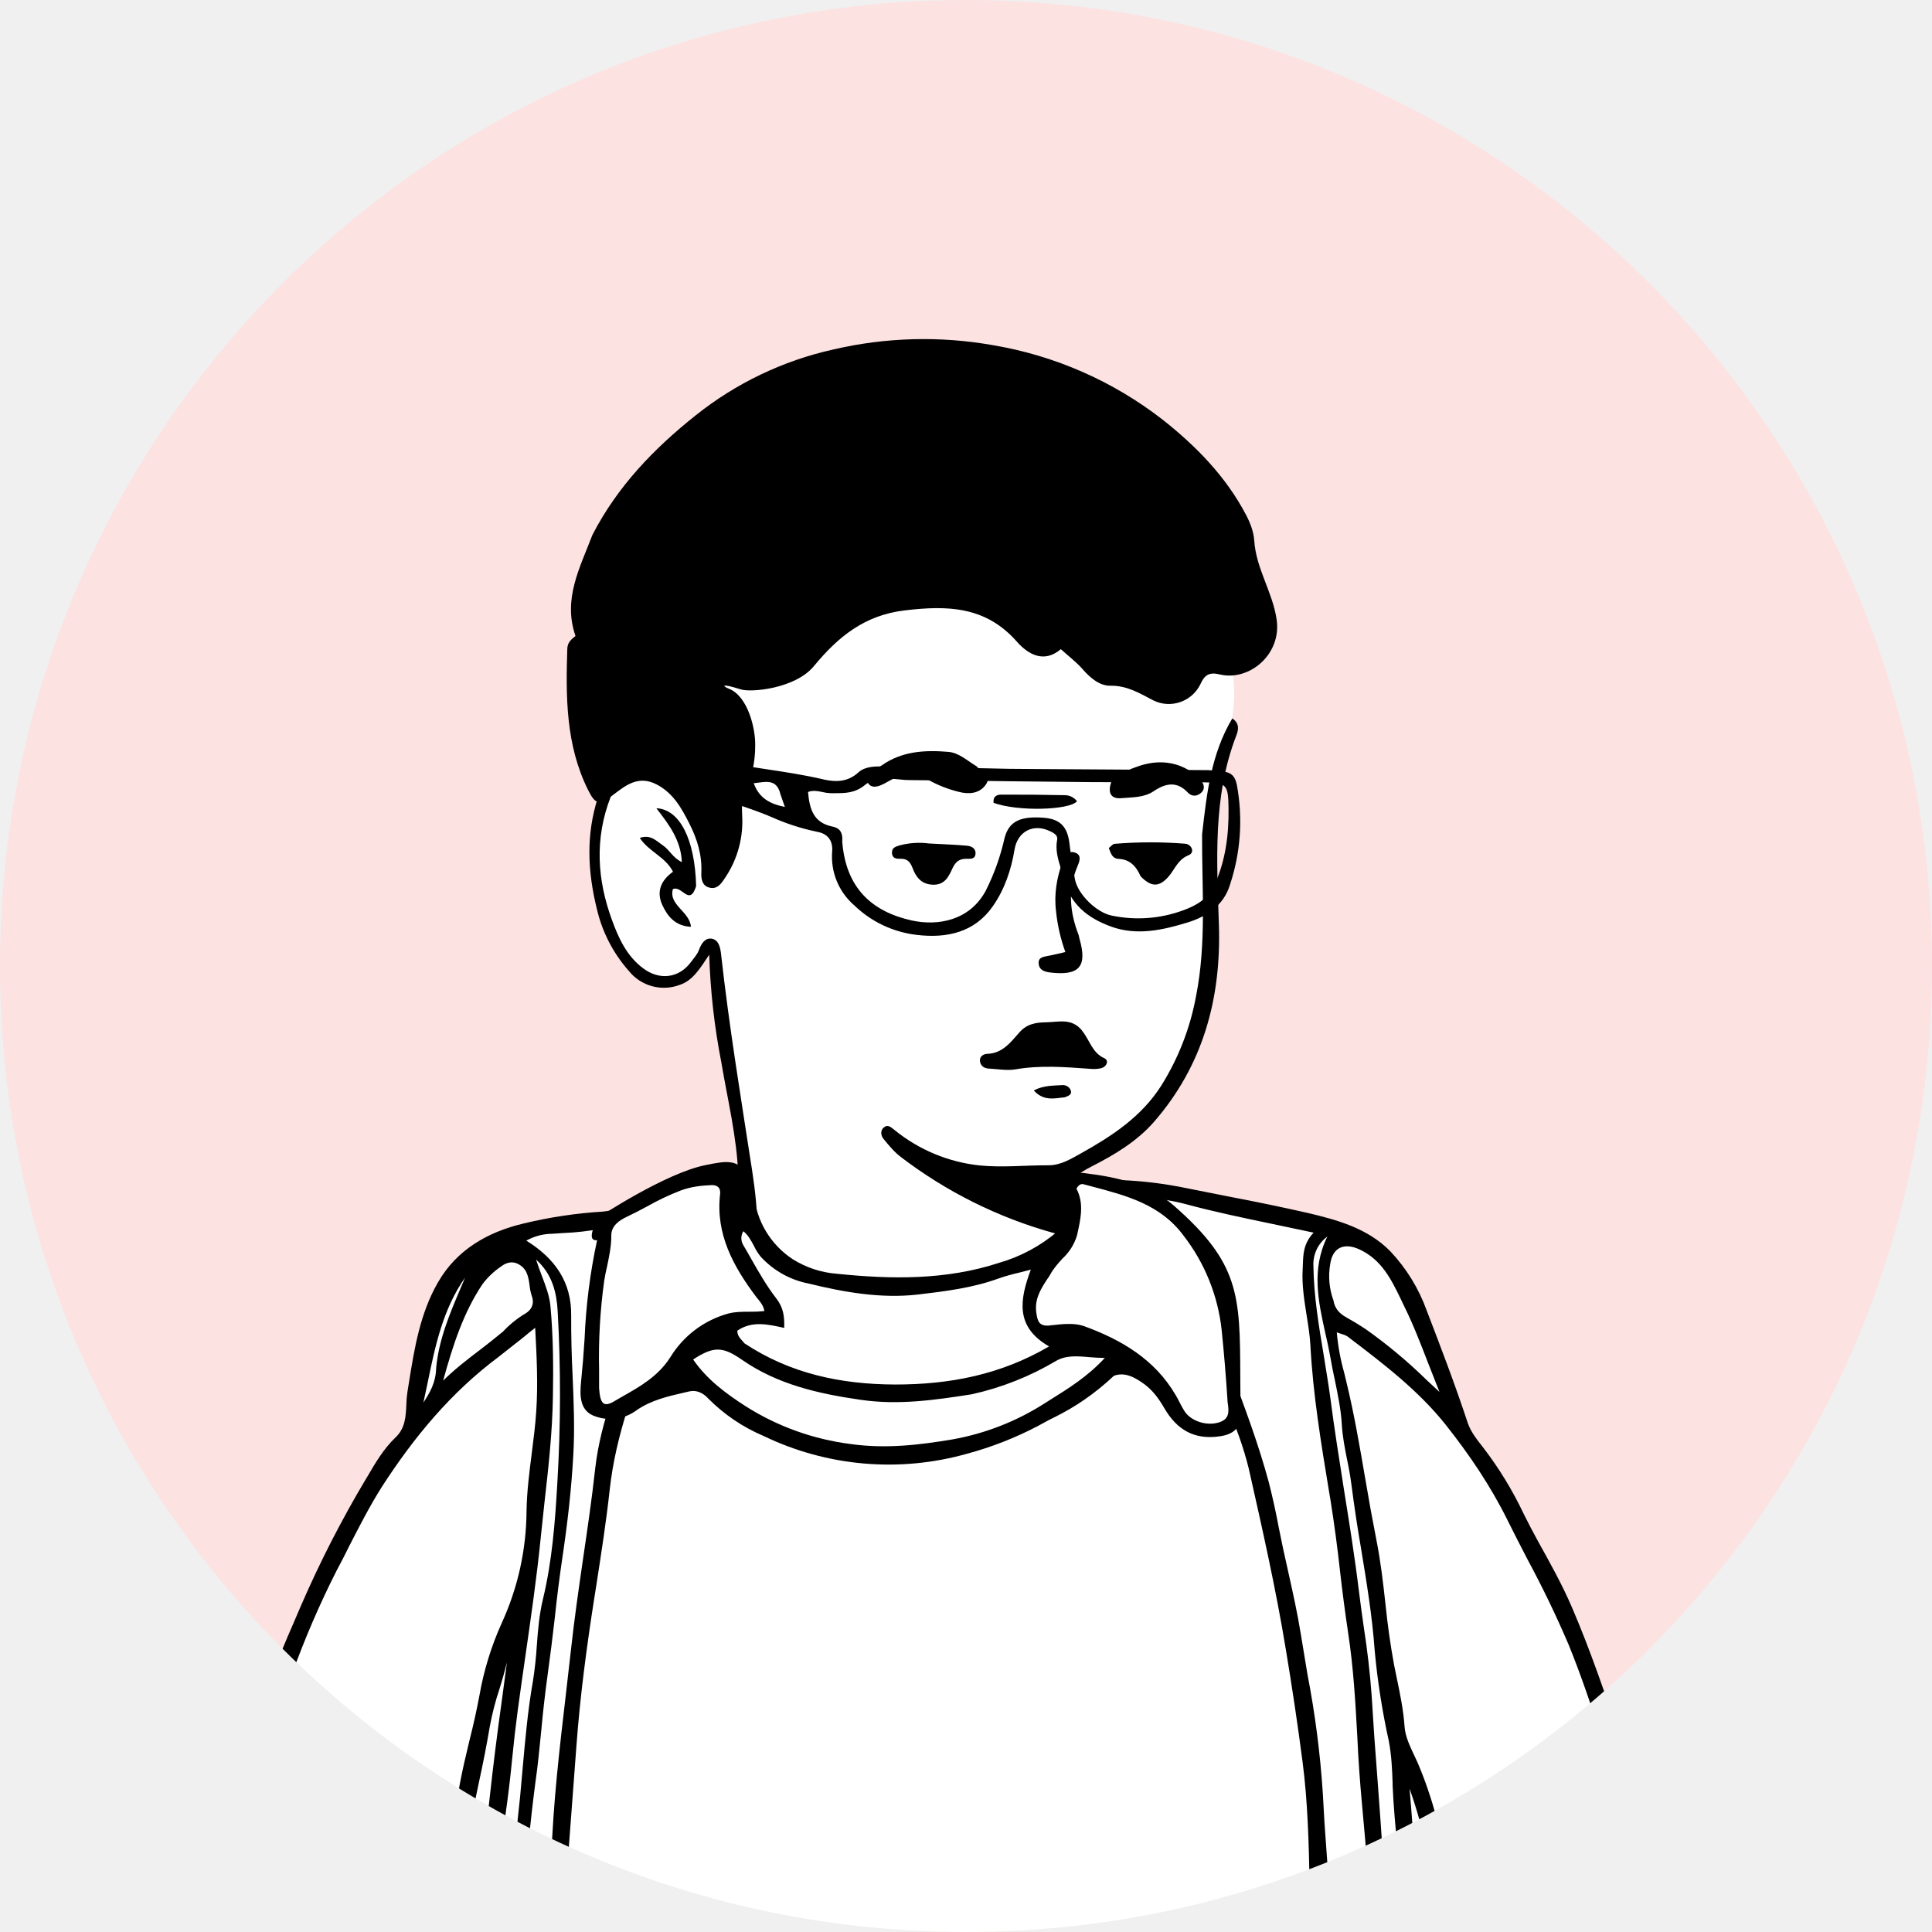
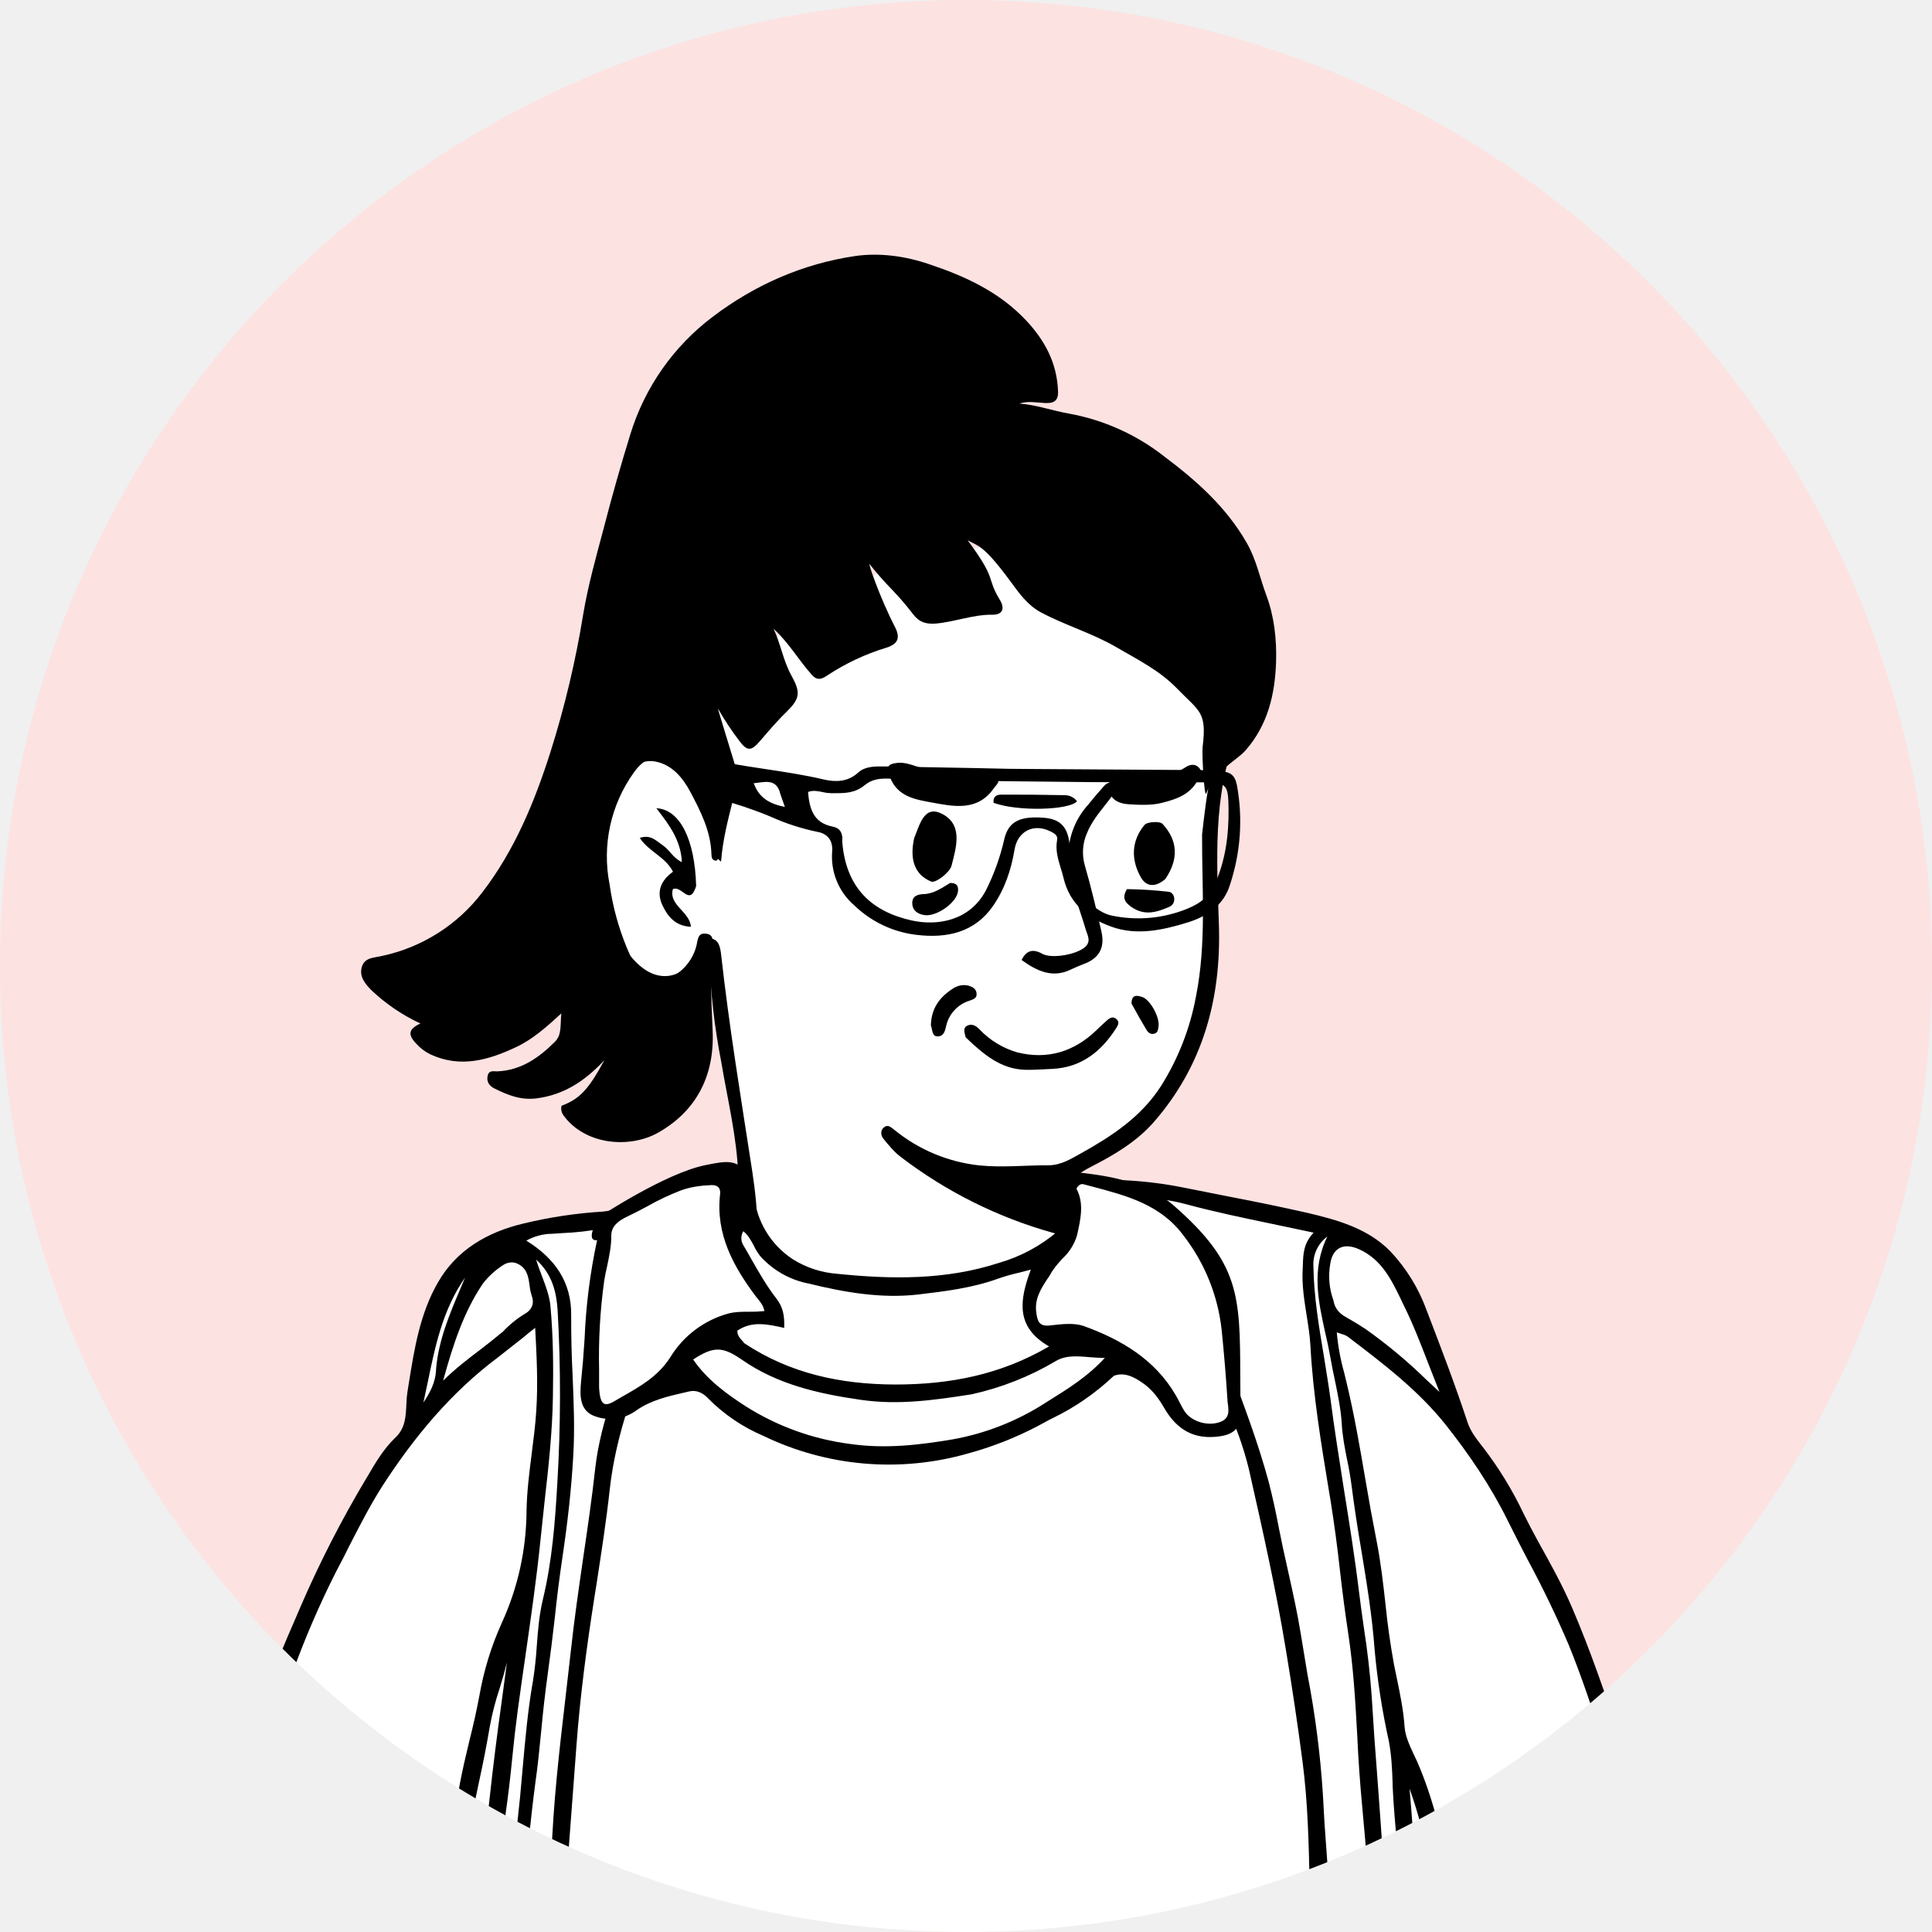
<svg xmlns="http://www.w3.org/2000/svg" width="512" height="512" viewBox="0 0 1744 1744" fill="none" shape-rendering="auto" aria-hidden="true">
  <defs>
-     <g id="head-variant01-40ca6e16">
+     <g id="head-variant01-052f5b5e">
      <path d="M553 723.7c-99 297-363.7 388.6-503.6 19.8-19.3-50.7 31-69.5 66.2-91.9 24.1-15.3 36.8-28.5 35.3-42.2C144 545 114 365.6 114 365.6l-3-5.8s.7-1.6-2.2 1.2c-3 3-9.9 34.2-37 34.2-24.5 0-49.2-10.9-61-86.3C6.3 281.6 8.7 210 39 197c12.5-5.3 24-7.2 35.2-.8s-13-22 112-126C267.5 2.4 395.8-7.5 447.6 4S551 40.8 574 94.5c27.8 65-25.9 114.3-14 262.5-2.2 53.6.8 171.2-146.6 210.6-28 7.5-19.3 48.4 22.7 58.4 67 21 117 72.3 117 97.9" fill="#ffffff" />
      <path d="M7.6 228.9c5.2-16.1 23.7-44.7 42.2-42C71.7 185 83.8 198 94 213a140 140 0 0 1 22.4 61.5c.5 3.7 1 7.6-1.2 11.3-4.5.6-4.9-3-5-5.6-.5-20.7-9.7-38.7-18.9-56.1-6.6-12.5-16.2-24.6-31.4-27.6-17.2-3.5-33 12-40.8 32.2-14.5 37.6-12 74.6 1.4 111 5.8 15.9 13.1 32.1 27.8 43.2 14.8 11.3 32.7 9.3 43.6-5.7 2.5-3.4 5.6-6.7 7-10.6 2.1-5.7 5.4-11 11.3-10.3 6.8 1 8 8.3 8.7 14C126.2 436 137 501 147 566c2.6 17.1 5.6 41.7 3.6 52.1-.7 3.7 0 7-4.5 7.8-4.9.7-7-2.1-7.7-6.5-2.3-17-3-23.6-4-49.6-1.2-34.3-9.6-68-15.3-102a604 604 0 0 1-10.9-97c-8.5 12.7-14.8 23.3-26.5 27.2a40.5 40.5 0 0 1-46.1-12.6 128 128 0 0 1-28.8-55.8c-8.4-34-9.9-67.1.9-100.6m572.7-71.5c6.5 4.4 5.7 10 3.7 15.2-21.6 55.7-17.6 113.8-15.8 171.6 2.1 66.4-14.5 126.8-58.7 177.5-15.4 17.6-35.8 29.8-56.5 40.3-21.4 11-25.9 20.1-19.2 43.6 1.3 4.7 4.4 9.6-.2 14.4s-9.8 3.1-15.4 1.7a406 406 0 0 1-137-68.3c-6-4.5-11-10.6-15.8-16.5-2.5-3-3-7.8.5-10.4 3.7-2.9 6.4.1 9.8 2.7A146 146 0 0 0 352 561c21 2.1 41.5-.2 62.3-.1 11.5 0 20.6-5.9 29.5-10.8 27.8-15.5 54.3-32.8 72.2-60.7a230 230 0 0 0 31.6-80.9c9.6-48 5.3-96.6 5.5-146.2 4.2-36.9 8.1-72.7 27.3-104.8M60.6 238.6c21 1 34.7 28 35.8 70.3-6 18.8-12.8-1-21 2.7-4 14.5 15.1 20 16.3 34-14-.6-21.1-9.3-25.9-19.8-5.5-12.2-1-22.2 9.7-29.9-6.7-13.4-21.7-18-30-30.5 10-3.5 15.1 2.9 21 6.8 5.9 4 9 11.3 17 15-.8-19.8-11.7-34-23-48.6" fill="#000000" />
    </g>
-     <g id="clothes-variant03-40ca6e16">
+     <g id="clothes-variant03-052f5b5e">
      <path d="M1342.7 717.8 34 718.7s73-276.9 92.4-308.7c19.4-31.7 97.5-138.7 96.7-156.8-1-18.2 1.4-82.8 14.6-108.3 13.2-25.6 55.3-60.6 71.7-63.1 16.4-2.6 71.6-5.1 106.2-13.7 34.5-8.5 66.4-19 101.5-19 5.7 0 .2 12.3.2 12.3S519 182.3 682 190c121.5 5.6 161.7-116.2 161.7-116.2S817 50.3 825.1 49.6c95.6-8 145.8 13 174.8 18.6 26.7 5.1 49.2 5.1 76 23.9 30.6 21.5 46.5 70.2 80.8 144.8 39.4 85.5 194.2 345 185.9 481.6" fill="#ffffff" />
      <path fill-rule="evenodd" clip-rule="evenodd" d="M1032.7 721.7q-.9-25.2-1.5-50.4c-.8-36.7-1.6-73.5-6.4-110.3q-6.6-50.5-15-100.8c-9-55-21.3-109.5-33.6-164a302 302 0 0 0-19.3-54.6c-5.7-13-10.4-26.2-15.2-39.4-5.5-15.1-11-30.3-17.8-45q-1.9-3.7-4.2-7.3c-3-4.5-6-9.2-7.5-16.2-47.5 92.4-120.5 140.3-223.3 140.7-101.2.5-176-45.6-230.6-128.8a58 58 0 0 0-16 25.7l-1.4 3.3c-18.6 45.4-36 91-41.5 140.6-3.1 28.6-7.6 57.3-12 85.9l-1.8 11.3c-7 44.7-13 89.6-16.3 134.8A27816 27816 0 0 1 356 720.6c-4.7 1-9 1-14.5 1 3.5-24.4 4.4-49.3 5.2-74 1.6-49.1 7.3-97.8 13-146.5l4.6-40.2c3-27.7 7-55.3 11-83 4-27.1 8-54.3 11-81.7 5-43.5 22-84.2 40-124.2l.8-1.9c10.5-23.2 20.9-46.2 37.6-65.8a174 174 0 0 1 44.8-38.6c14-8 18.5-6.4 23.1 8.9 9.6 31 26.3 57.8 53.3 76 42.8 28.8 89.1 41.8 141.4 26.6 36.4-10.5 66.6-28.8 88.3-59.5 8.4-12 16-24.7 18.5-39.6l-5.6-2.1q-6.4-2.3-12.6-5c-3-1.2-6.7-2.9-5.2-7.3 1.3-3.3 4.2-5.8 8-5.3 33 4.5 64.4 11.7 86.3 40.7a342 342 0 0 1 47.4 88.3l7.5 20c12.6 33.4 25.1 66.8 34.4 101.2q5.2 20.4 9.1 41.3l3.6 17.6 5.2 23.5c4 18 8 36 10.9 54l6.2 37.5a853 853 0 0 1 13.8 107q1.3 26.6 3.4 53.3 1.7 22.5 3 44.9c.5 8.1-.4 16.3-1.2 24.8l-.8 8.4q-7.4 1-14.7.8M847.6 88.2c-8 18.2-15.8 36.5-29.3 51.7-34.3 38.7-78.8 56.4-129.4 57.9-34.1 1-67.6-6-97-24.7-28.6-18.2-53-40.3-65-73.3l-1.3-3.6c-2-5.8-4-11.8-8.6-15.8-13.2 3-16.7 11-14.6 22.7l.9 5.7c.5 4 1 7.9 2.4 11.5 12.5 35 37 60.8 68.3 79.6a204 204 0 0 0 80.8 28.2c60.4 7.4 116.6-.5 166.4-37.4 30.3-22.4 48.9-52 53.4-89.5 1.7-14.8-7.2-21.7-24.7-18.4zm-361.3 15.6c20 81 77 120 153.7 137 39 9.8 76 8.1 113.2-1.4 41.3-10.6 77.6-29 104.8-62.4 16.6-20.5 28.9-43.2 29.3-70.8 15 7.8 16.5 13 6.5 31.6a228 228 0 0 1-96.7 96.8c-46.4 23.8-96.3 30-148.6 22.3-54.1-8-98.7-33.3-137.7-69.6-14-13-24.7-29-35.2-44.9l-6.8-10.1c-2.7-4-1-7.2 1.7-10.3l10.7-12.4z" fill="#000000" />
      <path fill-rule="evenodd" clip-rule="evenodd" d="M242.1 721.7c4.5-15.3 6.2-31 8-46.9q1.1-11.8 2.8-23.7l2.7-17.9c3.6-23.9 7.1-47.8 12.5-71.5l4.8-20.4q5-19.6 8.8-39.7 6-34.4 20.3-66a246 246 0 0 0 22.3-101c.3-17.5 2.5-34.7 4.7-52 1.6-12.8 3.3-25.6 4.1-38.5 1.6-24.4.4-48.5-1-74.8q-5.8 4.5-11 8.9L299 195.6c-42.9 32-76.3 72.4-105 116.8-11 17.3-20.4 35.7-29.8 54q-5.5 11.3-11.4 22.2a819 819 0 0 0-40.2 93.2l-6.5 17C88.3 545.2 70.3 592 63.3 641.6c-2 14.2-6 27.9-9.9 41.7-3.5 12.2-7 24.5-9.3 37.4-5.5 1-10.8 1-17.1 1l2.8-9.7c8.4-29.2 17-58.5 21.3-89 2.2-15.4 6.7-30.6 11.1-45.6l3.1-10.4a540 540 0 0 1 16-45c5-13 10-25.9 14-39.1 5-15.7 11.6-30.9 18.2-46l7.2-16.8a996 996 0 0 1 59-115l.4-.6c7.4-12.7 15-25.8 26-36.3 8.7-8.2 9.2-18.8 9.7-29.3q.1-6 1-11.8l1.3-8.1c5-31.4 10.2-63 26.3-90.8 16.7-29.1 44.5-45.3 77-53q35.5-8.6 71.8-10.8a126 126 0 0 0 29.6-7q7.8-2.5 15.8-4.6l15-4c19.2-5 38.3-10.1 58.5-9.2h1c4.1.1 8.3.3 9 5.4.6 5-3 5.7-6.6 6.4l-2 .4-42 9.8a3964 3964 0 0 1-79.4 18.2 244 244 0 0 1-35.4 4q-4.5.2-8.9.6a49 49 0 0 0-23.7 6.2c25.8 16 41 37.4 40.5 68q-.1 27 1.3 54.3c1 23.8 2 47.6.6 71.5-1.7 31-5.3 62-9.9 92.8q-4 27-6.8 54-2.9 25.5-6.4 50.9t-5.8 50.7c-1.6 15.6-3 31.3-5.3 46.9q-3.6 27.4-6.2 55-2.3 24-5.3 47.6-.7 6-1 12.2c-.5 8.6-1 17.3-4.1 26.2q-8.4 1.5-17 .1a754 754 0 0 0 16.7-100l.5-3.8q2.8-24.4 4.8-49c2.4-26.7 4.7-53.4 9.4-79.9q2.5-16 3.5-32.2c1-14 2.2-27.9 5.5-41.6 8.3-34.4 11-69.8 13-104.9a1341 1341 0 0 0 .3-155.3c-1-16.4-4.6-33-19.5-46.4q2.4 7.3 5 14.1c3.7 9.7 7.2 18.8 8 28.2 2.5 27.1 2.7 54.5 2.2 81.8-.5 31.9-4 63.5-7.6 95.1l-3.5 32.9c-3.6 35.8-8.8 71.4-13.9 107q-3.5 23.9-6.7 47.6-2.9 21.6-5 43.2-2.5 26-6.2 51.9-2.2 16.4-3.6 32.9a335 335 0 0 1-7.9 54.5l-1 3.7c-1.9 6.7-4 13.9-.5 21q-8.4.3-16.7-1 1.3-11.4 3.1-22.4 1.8-9.8 2.9-19.4l4.5-40.4 5-44.7q4.7-43 10.7-85.8l4.9-36.5q-3 12-6.7 23.8a249 249 0 0 0-8.8 34.2q-4.2 24.8-9.6 49.3c-4.5 21.3-9 42.7-11.7 64.4q-1.4 11.3-3 22.4c-2.8 18.6-5.6 37.2-5.4 56.2zm60.3-548.3a94 94 0 0 1 20.5-16.8c6.7-3.8 8.5-9.9 6.1-16.2q-1.5-4.6-2-9.7c-1.1-7.8-2.3-15.6-11.6-19.6-5-2-9.9-.2-13.3 2.3a71 71 0 0 0-17.5 16.4C267.4 155.5 258 184.4 249 217c11-10.8 22.1-19.3 33.3-27.8q10-7.6 20-15.9m-37.6-39.6c-9.9 23.3-19.7 46.6-22 72.1-.3 13-5.7 22.1-11.5 31L235 219c6.8-33 13.6-66.1 33.8-95zm1043 444.3c15.9 46.5 24.2 95 31.7 143.7 5.5 0 10 0 14.6-1.1-4-38.9-12.7-75.9-21.4-112.8l-.2-.5c-4-17.4-9.8-34.3-15.6-51.3l-5-14.8c-13.3-40.2-27-80.3-43.7-119.3-8.8-20.5-19.6-39.9-30.4-59.3q-7-12.7-13.3-25.4a329 329 0 0 0-36-59.1c-5.7-7.3-11.7-14.7-14.5-23-11.3-34.3-24.2-68-37.1-101.6a154 154 0 0 0-32.8-53.3c-20.4-20.8-47.9-28.3-75-34.7q-34.6-7.8-69.3-14.4l-40.4-8a358 358 0 0 0-104-6c-5.4.5-9.9 1.7-11.8 10.5 14.5 1.6 29 2 43.6 2.4 24.2.6 48.4 1.3 72.4 7.7 25.2 6.8 51 12.2 77.4 17.7l37.9 8c-9.1 9.7-9.4 19.2-9.7 28.7l-.2 4.5c-.8 13.9 1.4 27.4 3.5 41 1.5 9.2 3 18.5 3.5 27.9 2.4 44.3 9.6 87.9 16.8 131.5l1.4 8.3q5 31.5 8.5 63.4a1599 1599 0 0 0 7.4 56.3c4.7 30.7 6.5 61.7 8.2 92.7q1.4 31.5 4.4 63.1 3 31.2 5.2 62.7 2 29.1 4.7 58.2h11.7c-.5-48.6-4.2-97-7.8-145.5q-3-37.3-5.2-74.6a753 753 0 0 0-7.1-61.9q-2.3-15.9-4.3-31.8c-3.8-31.4-8.8-62.5-13.8-93.7-4.2-26.9-8.5-53.7-12-80.7-1.7-13-4-26-6-38.9-4.5-26.8-9-53.7-9.4-81a31 31 0 0 1 12.6-26.7c-14.6 29.7-8.2 58.4-1.9 87q2.7 11.3 4.7 22.5 1.7 9.9 3.9 19.8c2.7 13.2 5.5 26.4 6.3 39.8.6 11 2.7 21.7 4.8 32.3q2.4 11.1 3.9 22.4 3.8 29.4 8.8 58.4c5 30.3 10 60.6 12.2 91.3a656 656 0 0 0 12.8 82c2.4 12.7 3 25.6 3.4 38.1v2c.8 18.4 2.5 36.5 4.2 54.7a707 707 0 0 1 4.5 71.2l-.2 4.4q-.4 3.6-.2 7.9 5.7 1.1 11.4 1c2.8-44.8-.4-89.4-4.4-136.4 14 39.4 21 78.4 28 118l3 17.3q8.3 1.5 16.5.2a75 75 0 0 1-5.2-26.4c-.4-5.6-.8-11-2-16.4l-3.3-14.4c-7.8-34.7-15.7-69.4-30-102.4l-3.2-6.8c-3.7-8-7.6-16.1-8.3-25-1-14.8-4-29.3-7-43.7l-2.5-12.2a687 687 0 0 1-7.8-55.3c-2.1-19-4.3-38-8-56.7q-5.5-28-10.2-56c-5-29.2-10-58.4-17-87.3l-2-8.3a197 197 0 0 1-6.7-36.5l4.4 1.5q3.6 1 5.7 2.5l1 .8c31.3 23.8 62.6 47.7 87.2 78.6 21.4 27 40.5 55.2 55.9 86.3q8.9 17.9 18.1 35.5a940 940 0 0 1 37.1 77c11.7 28.7 21.3 58 31 87.2zm-243.5-418.2c-6.2-3.4-10.4-8.1-11.5-15.2a64 64 0 0 1-2.9-33c2.2-15.1 12.8-19.4 26.5-13 20 9.3 28.7 27.3 37.2 44.8l2.6 5.5c8.3 16.6 15 34 22.2 52.6l10.1 25.7-11.5-10.7a452 452 0 0 0-55.4-46.2 269 269 0 0 0-17.3-10.5" fill="#000000" />
      <path d="M455.7 39c45.2-21.2 59.5-10 59.5-10s-1.3 12 7.8 43c19.2 65 123.7 66 159 61.8 37.1-4.5 125.8-30.2 131-51.7 10-42-16.9-45.2-.8-46.5 16.1-1.4 85.1-.8 133 74.3 2.4 3.8 49.2 152.1-2.5 152.1-27.2 0-68.7-80-96.5-54.7a306 306 0 0 1-191 79.8c-52.3 2.6-140.8-43.6-140.8-43.6l-50-30.2s-55.5 41.3-74.7 30.9c-25.2-13.7 2-164 2-164s24.6-22.7 63.9-41.2" fill="#ffffff" />
      <path fill-rule="evenodd" clip-rule="evenodd" d="M389.5 69.5s60.1-39.9 96.5-47.1c19.5-4 28.3-5.3 38.6 8.6a29 29 0 0 1 4.8 15.6l.2 2.2a78 78 0 0 0 35.2 58.7 87 87 0 0 0 39.5 13c49.3 5.1 98.6 5.8 146.4-9.8A142 142 0 0 0 804 82c9.4-8.6 9.5-14.9 0-23.1-3.7-3.3-2.6-6-1.3-9.1q.6-1.5 1-3.1c4.3-17.6 5.3-19.2 24.4-17 29 3.5 58.4 10 80.4 29.2 59.6 52.1 59.8 81 60.1 154q0 15.7.4 34.7c.2 12-6.8 17.9-18.6 19.6-23.3 3.5-39-5.8-50.4-25.4-4.6-8-10-15.6-17.7-21.4-16-11.7-25.6-12.4-40.5 0a312 312 0 0 1-119.6 62.5 260 260 0 0 1-184-16 156 156 0 0 1-49.8-33.7c-4.6-5.1-10.7-8-17.1-6.5l-4.8 1.1c-14.9 3.4-29.8 6.9-42.7 15.8a40 40 0 0 1-39.6 4.8c-12.1-5.4-11.8-18.7-10.7-30.2q2-19.5 3.2-39a521 521 0 0 1 11.3-89c-11.7 1.3 1.5-20.7 1.5-20.7M521 183.3c41.2 27.3 86.7 37 136 37.2 49.4 0 95.2-8.8 139-34.4-30.9-17.7-26.5-42.3-16.5-69.3l-10.5 2.7a177 177 0 0 0-18.4 5.2c-23.7 8.7-48.8 11.7-73.3 14.6-32.9 3.7-66-2-98.1-9.9a79 79 0 0 1-43.7-24.5q-3.6-4.5-6-9.7c-2.6-4.7-5-9.5-9.5-13.1a12 12 0 0 0-.2 12.3q3.7 6.2 7.2 12.5c7 12.3 14.1 24.7 22.7 35.8 6.4 8.3 7.5 15.8 7.2 26.7-15-3.4-29.3-6.5-42.3 2.5-.1 4 2 6.4 4.8 9.5zm274-58.8 2-3.2c3-5.6 7-10 11-14.4a47 47 0 0 0 13.2-21c3.4-15 6.5-29.1-.5-42.2 2-3.7 4.3-4.5 6.3-4l7.6 2c31 8.2 62 16.2 82.8 44.4a169 169 0 0 1 34.4 85.3q3.2 31.4 5.2 62.7 0 2 .4 4c.8 6.4 1.7 13.3-7.5 16.4-11.2 3.8-25.7-.7-31.7-10q-2.5-4-4.6-8.3-1.5-3-3.3-6.1c-18.8-32.3-49.1-50.1-83-62.4-8.7-3-19.3-1.8-29-.7h-1l-.4.2c-9.8 1-11.3-3.6-12.4-11.3-1.9-12.6 4.2-22 10.4-31.4m-405.1 99.2c.9 14 4 17.4 13 12.3l7.4-4.3c16.4-9.3 32.7-18.4 43.8-35.7a89 89 0 0 1 52.5-39.6c6.1-1.6 12.3-1.6 18.4-1.6q7 .1 14.1-.6c-.8-4.7-3.2-7.6-5.5-10.5l-1.8-2.2C511 114 494.9 84.8 499 48.8c.8-6.9-3.5-8.5-8.1-8.3-9.3.4-18.3 1.5-27.3 4.8A230 230 0 0 0 433 59.8q-9 4.9-18.2 9.3c-6.8 3.2-14 8.1-14 16.8.1 9.6-1.9 18.8-3.8 28q-1.6 6.6-2.6 13a501 501 0 0 0-4.6 80.2zM626 234.3c34 5 67 .2 100.2-5a258 258 0 0 0 75.9-30c8.9-5.3 19.2-4.5 30.3-3.5q6.7.6 13.9.7c-15.4 16.7-32.6 27.4-49.6 38l-4.1 2.6A229 229 0 0 1 709 270c-30.3 5.1-60.6 8.7-92.2 4.2a231 231 0 0 1-94.4-33.9c-17.9-11.5-35.3-24.3-47.7-42.4 18.7-12.3 26.9-11.6 44 .2 32 22.3 69 30.7 107.2 36.2" fill="#000000" />
    </g>
-     <g id="hair-variant05-40ca6e16">
-       <path d="M268.8 260.9c22.7-44 55.7-78 93.1-107.8 36.3-29 78.8-49.4 124.2-59.5a359 359 0 0 1 144.3-3.9A342 342 0 0 1 783.6 157c30 23.7 57.2 51.4 75.3 86.1 3.7 7 6.8 15.2 7.3 23 1.6 25.3 16.6 46.4 20.2 71.2 4.7 31.7-25 56-51.3 49.6-9.7-2.3-13.8.5-17.6 9a31.7 31.7 0 0 1-42.3 14.5c-12.3-6.4-23.6-13.5-38.8-13.3-9.7.2-18.2-7-25.2-15-5.5-6.3-12.3-11.4-19.6-18-15.2 13-29.6 4.7-39.7-6.8-28.2-32-62.6-32.8-101.2-28.2-36.4 4.3-60.2 23.9-82 50.3-16.8 20.4-56.9 24-66 21-19-6-16.4-2.8-10.5-.5 16.9 6.8 23.9 36 23.5 51.1a99 99 0 0 1-9 42c-4 8-2.8 16.7-2.6 25.2a91 91 0 0 1-16.6 53.8c-3.4 5.1-7 9-13.3 7.3-6.8-1.8-7.3-8.5-7.1-13.5.7-16-3.8-30.5-10.8-44.2-7-13.9-14.5-27.5-29.4-35.3-17-8.9-28.5 1.1-40.3 10s-15.3 8-21.9-5.4c-20-40.4-20-83.7-18.6-127.3.2-6 4.3-8.8 7.4-11.4-11.6-33.4 4-61.6 15.3-91.3" fill="#000000" />
+     <g id="hair-variant47-052f5b5e">
+       <path d="M398.6 472.4c3.2 10.4-1 20-3.5 29.9-4.2 17-8.7 34-10.2 53.5-7-4.8-6-10.2-7-14.8-5.3-25.5-12.6-50-31.3-69.2-14-14.2-28.6-13.3-40.4 3.6a130 130 0 0 0-21.9 101.2 235 235 0 0 0 15.6 57.2c5.3 11.6 9.4 26.3 25.1 28.7s33.5-12.5 37.8-31.3c1.2-5 1-11 8.2-10.3 8.4.8 6 7.7 5.7 12.8-1.5 25-.6 50 .6 75 1.8 40.9-15.1 72.6-49.3 91.9-25 14-63.2 11.3-83.3-13-3-3.5-4.9-6.7-3.8-11.3 16.5-6.4 24-14.2 38.7-41.2-18.5 19.8-37.6 31.5-61.4 34.5-14 1.8-26-3-38-9-4-2-7.3-5.7-6-11.4 1.2-5.5 5.6-3.8 9-4 21.1-1 37.3-12.2 51.8-26.8 6.3-6.4 4.6-14.6 5.7-25.5-14 12.8-26.1 23.5-40.6 30.3-24.9 11.8-50.3 19.2-77.3 6.8a42 42 0 0 1-13-9.7c-8-8.4-7-13.3 3.7-18.3a166 166 0 0 1-44.2-30c-5.6-5.7-11.2-12.2-8.7-21 2.6-8.8 11-8.2 18.3-10a154 154 0 0 0 90.5-57.4c29.2-38 47.3-82 61.6-127A879 879 0 0 0 260.4 333c4.4-26.7 11.9-52.9 18.8-79q11-42.5 23.9-84.2a210 210 0 0 1 74.2-105.7c38.2-29 81.7-48 128.8-54.9 21.8-3.1 44.7 0 66.1 7.2 32.7 10.9 63.8 25 88.3 51.2 16.8 18 27.8 38.5 28.6 64.1.3 9.4-5.3 10.5-12 10.2-7.6-.4-15.2-2-22.9.5 15.3 1.1 29.6 6.4 44.5 9a196 196 0 0 1 86.2 38.7c29 21.8 56 45.6 74.6 78.2 8.6 15 11.8 31.6 17.7 47.4 7.1 19 9.3 39.7 8.7 60-1 29.2-7.4 56.7-27.5 79.7-8.4 9.6-27.7 18-35.6 39-1.6 4.3-4-35-3.2-42.1 3.9-32-2.7-31.6-23.6-53.2-15.6-16-35.3-25.7-54.3-36.8-22-12.8-46.2-19.7-68.4-31.6-11.7-6.4-19.3-17-26.8-27.3-25.5-34.7-30-32.3-39-37.6 27.2 36.7 16.3 32.7 29 53.7 4.9 8 2.5 13.6-6.7 13.5-17.5-.2-34 6.5-51.2 8-8.7.6-14.7-1.1-20.3-8.4-16.6-21.6-22.3-23.8-39.3-45.2-1.8-2.2 9 29.7 22.8 56.5 5.2 10 2.8 15.6-7.8 18.9q-28.6 8.7-53.8 25.4c-6 4-9.5 3.5-13.6-1.2-12-13.5-20.6-28.8-34.3-41.3 6.3 13.4 8.8 29 16 42 8.7 15.7 8 21-4.9 33.6-8.4 8.1-16 17.2-23.6 26-7.8 9-11.4 9-18.4-.4Q390.8 433 382 417.6c-.2-.3 11.2 37.3 16.6 54.7" fill="#000000" />
    </g>
-     <g id="mouth-variant01-40ca6e16">
-       <path d="M185.6 58.2c7.2 8.7 9.1 20 20.2 25 4.5 2 2.4 7.7-2.9 9.1a31 31 0 0 1-10.1.5c-22.4-1.6-44.7-3.4-67.2.5-7.7 1.3-16-.3-24-.7-4.3-.2-7.5-2.4-8-6.8s3.5-6.4 6.5-6.5c13.7-.4 21-10.2 28.8-19 6.8-8 15-9.4 24.8-9.5 11.1-.2 22.7-4 32 7.4m-15.5 60.3c-10 1.2-19.5 3.4-28-6.2 9.4-4.8 17.9-4.2 26-4.8 3-.2 6.9 1.9 7.6 5.7.5 2.9-2.3 4.1-5.6 5.3" fill="#000000" />
+     <g id="mouth-variant03-052f5b5e">
+       <path d="M80.7 64.4c-1.1-4.6-2.8-8.8 2-10.8C86.7 52 90 54 93 57a76 76 0 0 0 34.4 21c27 6.7 51-.5 71.2-19.9q5-4.9 10.2-9.5c2.4-2 5.1-3.2 8-.7 3 2.7 1.5 5.4-.1 8-13.6 21.4-31.7 35.8-58.1 37-8 .3-16.1 1-24.1.8-22.4-.6-38-14.3-53.8-29.3M49.3 53.5c.4-15.5 8-25.4 19.7-33q7-4.6 14.5-2.7c3.3 1 6.5 2.7 7 6.6.7 4.3-2.4 5.6-6 6.8a31 31 0 0 0-21.4 22.9c-1 4.3-2 9-7 9.4-5.9.6-5.2-5.4-6.8-10M230.4 34c0-8.8 5.4-7.4 9.7-6 7.2 2.3 16 18.6 14.7 26.5-.4 2.5-.4 5.3-3.3 6.4-3.4 1.3-5.8-.4-7.5-3.1a710 710 0 0 1-13.6-23.9" fill="#000000" />
    </g>
-     <g id="nose-variant16-40ca6e16">
-       <path d="m72.7 175.1.8 3.5c7.2 25.1-.3 33.5-27 30.2-5-.7-9.5-2.3-9.9-8-.5-5.9 4.6-6.1 8.8-7 4.6-.8 9-2 15.3-3.4a154 154 0 0 1-8.4-36.6c-2-15.8.7-30.4 5.8-45 2-5.7 5.6-10.6 12-7.9 5.6 2.4 3.2 8.1 1.4 12.4-8.6 20.4-7 40.7 1.2 61.8" fill="#000000" />
+     <g id="nose-variant04-052f5b5e">
+       <path d="M82 56.5a359 359 0 0 1 13.8-16.2c2.5-2.8 6-4 9-1.2 3.5 3 1.3 5.8-.8 8.8-8 11.5-18 21.2-23.5 34.5a43 43 0 0 0-2.3 29.6c5.8 19.9 10.5 40 15.1 60.2q4.8 21.4-16 29-6 2.3-11.7 5c-16.4 8-30.4 1.5-44.4-8.6 3.8-8 9.6-10.7 18.5-5.7 8.7 5 32.7.6 39.6-6.8 4.5-5 1.4-9.7 0-14.4-5.8-19.7-14-38.7-15.6-59.8a69 69 0 0 1 18.4-54.4" fill="#000000" />
    </g>
-     <g id="eyes-variant01-40ca6e16">
-       <path d="M224.4 58.4c-4.2-9.5-9.9-15.2-19.8-15.7-6-.3-7-5.1-8.9-9.8 2-1.5 3.5-3.7 5.3-3.8q31.8-2.6 63.5-.1c6 .4 9.3 8 3.2 10.4-10 4-12.5 13.2-18.5 19.8-8.2 9-15.2 9.1-24.8-.8m-191-29.6c12.2.7 23.1 1 34 2 3.6.3 8 1.8 8 6.7 0 5.6-4.6 5.2-8.3 5.1-6.3 0-9.7 2.7-12.5 8.6-3.4 7.4-6.9 15.3-18 14.8-10.5-.5-15.1-7.2-18.1-15.2-2.2-5.7-5-8.4-11-8.2-3.4.1-7.1-.2-7.5-4.9-.4-5 3-6 7-7.2a68 68 0 0 1 26.4-1.7" fill="#000000" />
+     <g id="eyes-variant04-052f5b5e">
+       <path d="M212.2 70q19.4.3 37.6 2.4c3 .4 5 3.3 5 6.7q-.1 5-4.7 7c-11.2 4.8-22 8.2-33.7.2-6.5-4.5-9-8.7-4.2-16.4M52.4 64.4c7 0 7.8 3.8 7 8.5-2 10.2-20 22.4-30.4 20.5-5.9-1-10.5-4-10.7-10.5-.2-6.7 4.8-8.2 10.3-8.4 9-.3 15.8-5.2 23.8-10M20 24c5-12 8.8-29.4 24-22.5C64.7 11 58 32.2 53.7 49 52 55.2 39.2 64.8 35.4 63.2 19.1 56.4 16.2 41.5 20 24m226.8 36.8c-8.6 7.5-17 7.6-22.2-1.5-9-16-8.6-32.8 3.3-47.2 2.5-3 13.8-3.6 16.3-1q20.8 22.7 2.6 49.7" fill="#000000" />
    </g>
-     <g id="glasses-variant03-40ca6e16">
+     <g id="glasses-variant03-052f5b5e">
      <path fill-rule="evenodd" clip-rule="evenodd" d="m325.8 13.2 154.4 1q7 .3 14 1.3c7.1.9 10.4 4.2 12 12a181 181 0 0 1-6.3 90.4c-5.4 17.7-20 28.1-37.5 33.6-23 7.1-46.5 12.4-69.8 3.9-20.8-7.6-37.2-20-42.9-44q-1.1-4.5-2.5-8.8c-2.5-8.3-5-16.5-3.2-25.7.7-4-3.1-5.9-6-7.4h-.1c-15-7.6-29.7-.2-32.4 16.5-3 18.3-9 35.8-19.4 50.8-16.5 23.9-41.6 29.4-69 26.1a97 97 0 0 1-56.2-26.6 58 58 0 0 1-20-48.8c.8-11.2-5.5-16.3-13.8-17.7a196 196 0 0 1-40.8-13.2q-7.1-3-14.2-5.6-10.8-4-21.8-7.3-12-3.6-24-8.1l-1-.4c-3.8-1.4-7-2.6-6.4-8.5 5.7-2.6 11-1 16.4.8 3.5 1.2 7.2 2.4 11.2 2.4-2.7-9-8.3-12.4-17.3-12.8A35 35 0 0 1 1.7 4C6.4-.7 10.7-.4 14.8.7c21.4 5.8 43.2 9.1 65 12.4 18 2.7 36 5.4 53.8 9.6 10.3 2.3 21.4 2.4 31-6.5 6.3-5.6 15.5-5.5 24-5.3h3.1l76.2 1.4 32.3.7zM150 78.9c3.3 41.7 26.7 63 62.7 71 23.6 5.2 52.3.1 66.8-26.8a204 204 0 0 0 17-47.6c4-15.2 14.3-20 35.7-18.3 14.3 1.2 20.9 7.9 22.8 22.5q2 16.6 5 32.8c2.5 13.7 19.5 30.3 33.3 33a117 117 0 0 0 64-4.6c12-4.3 22.9-10.4 28.7-23 10-22 13-45.3 12.7-69.2-.3-22-1.6-23.4-24.3-23.5h-42.2q-29.4 0-58.6-.2l-75-.8q-43.5-.7-87.1-1-5.3 0-10.7-.7c-10.8-1-21.7-2-30.3 5.1-9 7.4-17.8 7.4-27.4 7.4h-3.4q-3.8-.1-7.5-1c-4.2-.9-8.5-1.8-13.1-.1 1.3 14.8 4.6 27.7 21.9 31.2 6.3 1.2 9.7 4.8 9 13.8M74.2 25.5c8.9-1.2 17-2.2 20 10.5l4 11.4C85.2 44.8 75 39.8 70.1 26z" fill="#000000" />
      <path d="M286.6 43.7c-.7-6 3.1-7.4 7-7.4q28.6-.1 57.2.5c4.4 0 8.5 2 11.1 5.5-6.9 8.1-53.6 9.4-75.3 1.4" fill="#000000" />
    </g>
-     <g id="eyebrows-variant05-40ca6e16">
-       <path d="M106.5 34.6c4.3 5.6 14.4 8.2 8.3 16.8-5.8 8.2-15.6 8.7-24.3 6.4q-14.3-3.5-27.1-10.6c-12.1-7-23.1-6.2-34.8.2-6.5 3.6-16 9.8-20.4 1.9-5-9.2 7-11.4 12.8-15.4 18-12.8 38.8-14 60-12.2 9.6.8 16.7 7.7 25.5 13m123.7 9.5c15.9-7.4 30.7-14.8 48.2-12.7a48 48 0 0 1 30 15.2c2.9 3.1 5 7.5 1.4 11.4-3.6 3.7-8.6 4.5-12.5.4-10-10.7-20.3-8.4-30.7-1.4-9 6.1-19.6 5.5-29.4 6.4-10.7 1-13.4-6.6-7-19.3" fill="#000000" />
+     <g id="eyebrows-variant02-052f5b5e">
+       <path d="M97.9 41.8c6.6-.8 12-1.8 17.5-2.3 4.7-.5 8.2 1.8 10.3 6 1.9 4-1.5 6-3.4 8.8-14.9 21.7-37 16.6-56.8 13-14-2.6-30.4-5.1-37.1-22.7-3.5-9-2.8-12 7.1-13 5.7-.5 11 1.3 16.2 3 14.8 5.1 30.5 7.5 46.2 7.2m130.5.4c5.6-4 10.8-3 16.4-1.8 17.1 3.5 34.3 5.8 50.2-4.7 4.3-2.9 9.2-3.5 12.7.7 3.2 3.9.3 7.8-1.9 11.6-7 12.4-18.9 16.4-31.4 19.6-10 2.6-20.4 2-30.5 1.4-15.9-1-21.8-11-15.5-26.8" fill="#000000" />
    </g>
-     <clipPath id="clip-40ca6e16">
+     <clipPath id="clip-052f5b5e">
      <circle cx="872" cy="872" r="872" />
    </clipPath>
  </defs>
  <circle cx="872" cy="872" r="872" fill="#fde2e2" />
-   <g clip-path="url(#clip-40ca6e16)">
-     <use transform="translate(532 491)" href="#head-variant01-40ca6e16" />
-     <use transform="translate(151 1029.3)" href="#clothes-variant03-40ca6e16" />
-     <use transform="translate(266 221.9)" href="#hair-variant05-40ca6e16" />
-     <use transform="translate(791 872)" href="#mouth-variant01-40ca6e16" />
-     <use transform="translate(901 669)" href="#nose-variant16-40ca6e16" />
-     <use transform="translate(805.2 732.6)" href="#eyes-variant01-40ca6e16" />
-     <use transform="translate(610.3 681)" href="#glasses-variant03-40ca6e16" />
-     <use transform="translate(775 657)" href="#eyebrows-variant05-40ca6e16" />
+   <g clip-path="url(#clip-052f5b5e)">
+     <use transform="translate(532 491)" href="#head-variant01-052f5b5e" />
+     <use transform="translate(151 1029.3)" href="#clothes-variant03-052f5b5e" />
+     <use transform="translate(266 221.9)" href="#hair-variant47-052f5b5e" />
+     <use transform="translate(791 872)" href="#mouth-variant03-052f5b5e" />
+     <use transform="translate(901 669)" href="#nose-variant04-052f5b5e" />
+     <use transform="translate(805.2 732.6)" href="#eyes-variant04-052f5b5e" />
+     <use transform="translate(610.3 681)" href="#glasses-variant03-052f5b5e" />
+     <use transform="translate(775 657)" href="#eyebrows-variant02-052f5b5e" />
  </g>
</svg>
